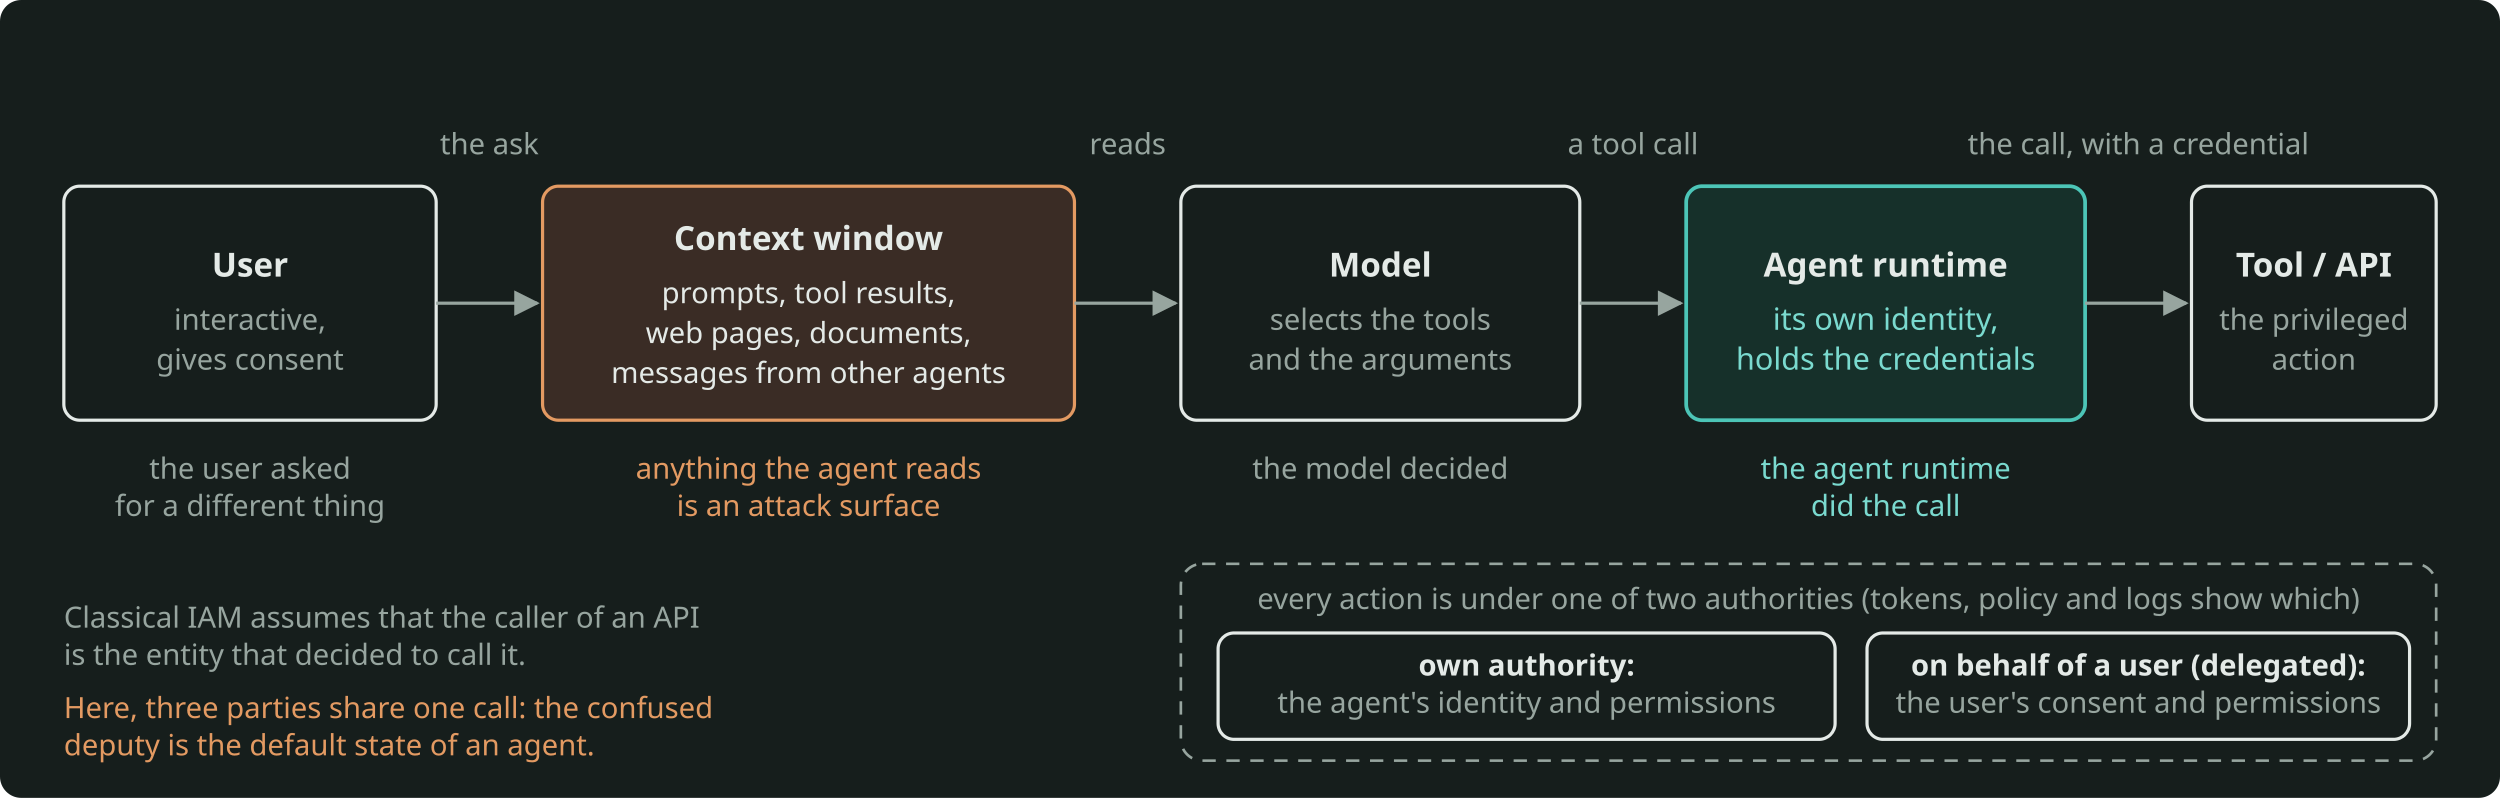
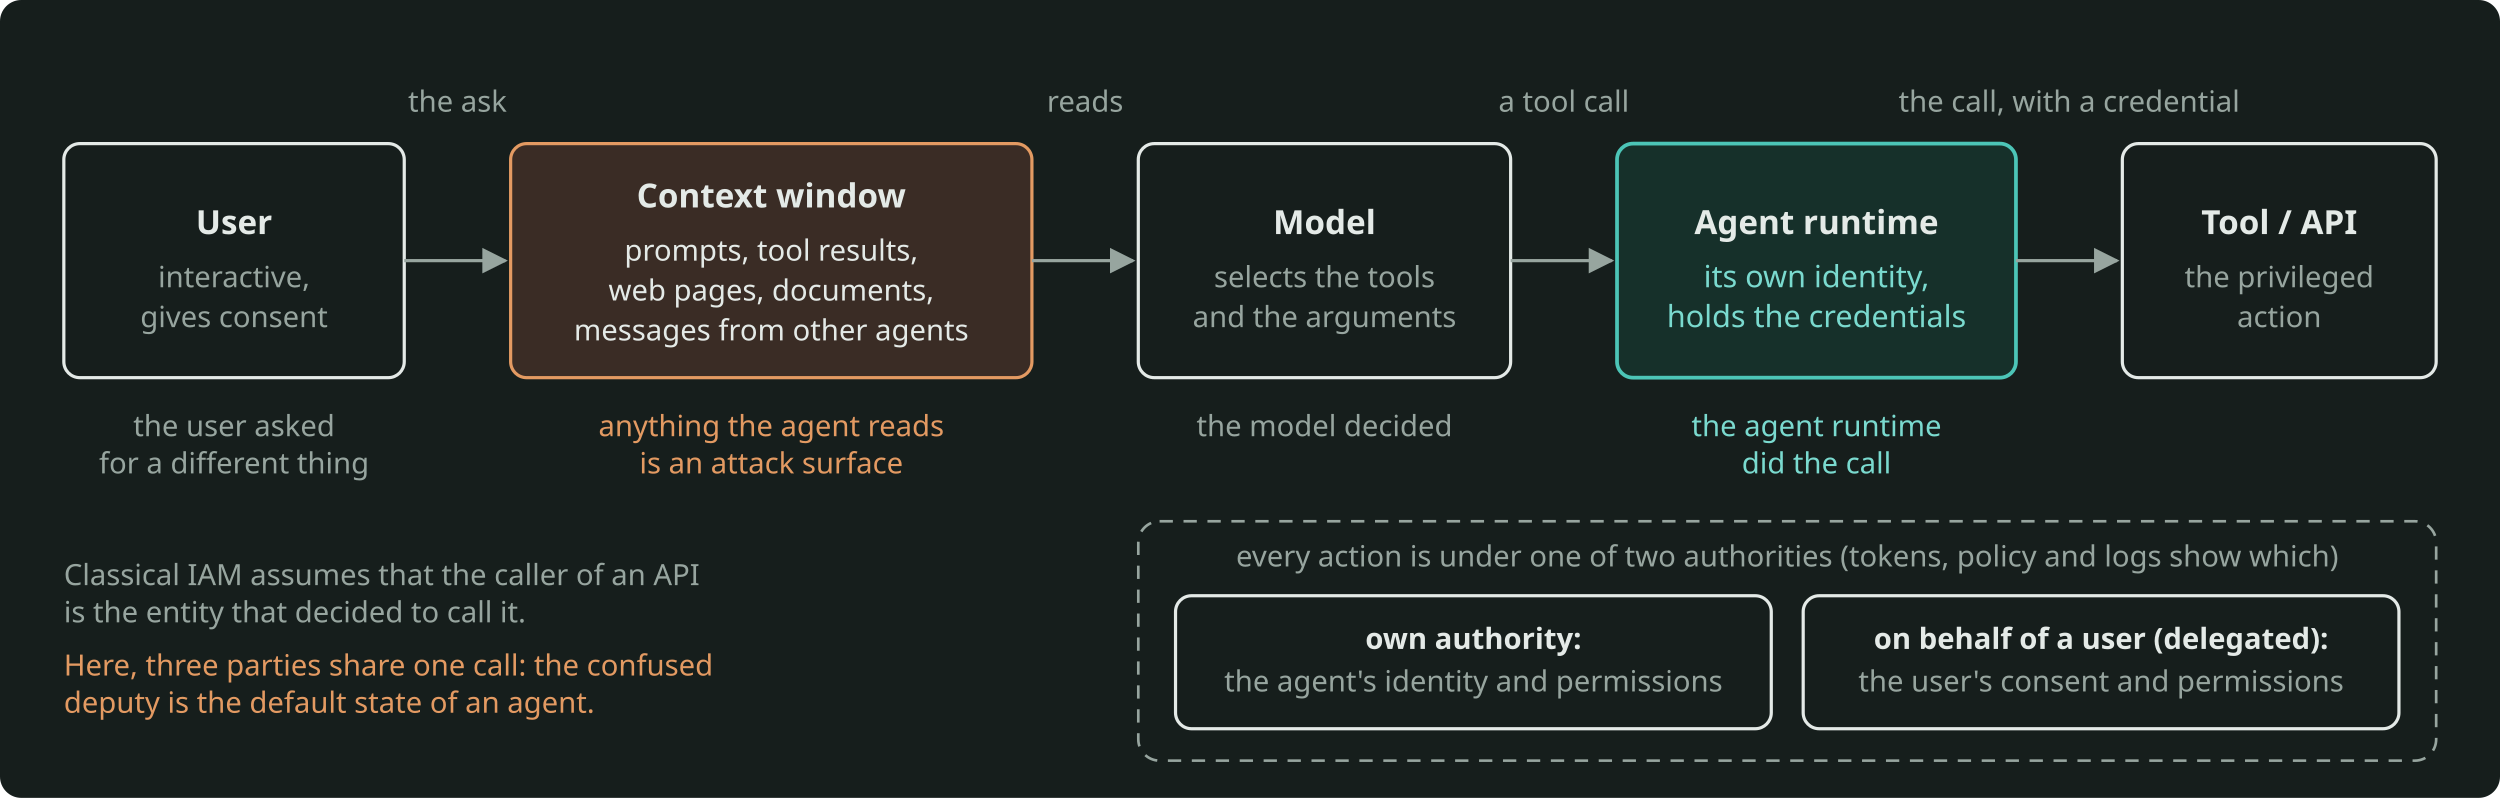
<svg xmlns="http://www.w3.org/2000/svg" width="940" height="300" viewBox="0 0 940 300" role="img" aria-label="Three parties share one tool call: the user asks, the model selects the tool and its arguments from a context window that holds instructions and untrusted data in one channel, and the agent runtime makes the call with a credential, under its own authority or on behalf of the user." style="color: #E4EAE7">
  <rect x="0" y="0" width="940" height="300" rx="8" fill="#161E1C" />
  <defs>
    <marker id="arr" viewBox="0 0 10 10" refX="9" refY="5" markerWidth="8" markerHeight="8" orient="auto-start-reverse">
      <path d="M0 0 L10 5 L0 10 z" fill="#97A59F" />
    </marker>
  </defs>
  <g font-family="Bricolage Grotesque, system-ui, sans-serif" font-size="12.5" fill="currentColor">
    <g font-size="11" fill="#97A59F" text-anchor="middle">
-       <text x="184" y="58">the ask</text>
-       <text x="424" y="58">reads</text>
-       <text x="614" y="58">a tool call</text>
-       <text x="804" y="58">the call, with a credential</text>
+       <text x="172" y="42">the ask</text>
+       <text x="408" y="42">reads</text>
+       <text x="588" y="42">a tool call</text>
+       <text x="778" y="42">the call, with a credential</text>
    </g>
-     <rect x="24" y="70" width="140" height="88" rx="6" fill="none" stroke="currentColor" stroke-width="1.2" />
-     <text x="94" y="104" text-anchor="middle" font-weight="600">User</text>
-     <text x="94" y="124" text-anchor="middle" font-size="11" fill="#97A59F">interactive,</text>
-     <text x="94" y="139" text-anchor="middle" font-size="11" fill="#97A59F">gives consent</text>
-     <rect x="204" y="70" width="200" height="88" rx="6" fill="#3A2C25" stroke="#E39A62" stroke-width="1.2" />
-     <text x="304" y="94" text-anchor="middle" font-weight="600">Context window</text>
-     <text x="304" y="114" text-anchor="middle" font-size="11">prompts, tool results,</text>
-     <text x="304" y="129" text-anchor="middle" font-size="11">web pages, documents,</text>
-     <text x="304" y="144" text-anchor="middle" font-size="11">messages from other agents</text>
-     <rect x="444" y="70" width="150" height="88" rx="6" fill="none" stroke="currentColor" stroke-width="1.2" />
-     <text x="519" y="104" text-anchor="middle" font-weight="600">Model</text>
-     <text x="519" y="124" text-anchor="middle" font-size="11" fill="#97A59F">selects the tools</text>
-     <text x="519" y="139" text-anchor="middle" font-size="11" fill="#97A59F">and the arguments</text>
-     <rect x="634" y="70" width="150" height="88" rx="6" fill="#16302A" stroke="#4CC5B7" stroke-width="1.4" />
-     <text x="709" y="104" text-anchor="middle" font-weight="600">Agent runtime</text>
-     <text x="709" y="124" text-anchor="middle" font-size="11.5" fill="#7ADACF">its own identity,</text>
-     <text x="709" y="139" text-anchor="middle" font-size="11.5" fill="#7ADACF">holds the credentials</text>
-     <rect x="824" y="70" width="92" height="88" rx="6" fill="none" stroke="currentColor" stroke-width="1.2" />
-     <text x="870" y="104" text-anchor="middle" font-weight="600">Tool / API</text>
-     <text x="870" y="124" text-anchor="middle" font-size="11" fill="#97A59F">the privileged</text>
-     <text x="870" y="139" text-anchor="middle" font-size="11" fill="#97A59F">action</text>
+     <rect x="24" y="54" width="128" height="88" rx="6" fill="none" stroke="currentColor" stroke-width="1.2" />
+     <text x="88" y="88" text-anchor="middle" font-weight="600">User</text>
+     <text x="88" y="108" text-anchor="middle" font-size="11" fill="#97A59F">interactive,</text>
+     <text x="88" y="123" text-anchor="middle" font-size="11" fill="#97A59F">gives consent</text>
+     <rect x="192" y="54" width="196" height="88" rx="6" fill="#3A2C25" stroke="#E39A62" stroke-width="1.2" />
+     <text x="290" y="78" text-anchor="middle" font-weight="600">Context window</text>
+     <text x="290" y="98" text-anchor="middle" font-size="11">prompts, tool results,</text>
+     <text x="290" y="113" text-anchor="middle" font-size="11">web pages, documents,</text>
+     <text x="290" y="128" text-anchor="middle" font-size="11">messages from other agents</text>
+     <rect x="428" y="54" width="140" height="88" rx="6" fill="none" stroke="currentColor" stroke-width="1.2" />
+     <text x="498" y="88" text-anchor="middle" font-weight="600">Model</text>
+     <text x="498" y="108" text-anchor="middle" font-size="11" fill="#97A59F">selects the tools</text>
+     <text x="498" y="123" text-anchor="middle" font-size="11" fill="#97A59F">and the arguments</text>
+     <rect x="608" y="54" width="150" height="88" rx="6" fill="#16302A" stroke="#4CC5B7" stroke-width="1.4" />
+     <text x="683" y="88" text-anchor="middle" font-weight="600">Agent runtime</text>
+     <text x="683" y="108" text-anchor="middle" font-size="11.5" fill="#7ADACF">its own identity,</text>
+     <text x="683" y="123" text-anchor="middle" font-size="11.5" fill="#7ADACF">holds the credentials</text>
+     <rect x="798" y="54" width="118" height="88" rx="6" fill="none" stroke="currentColor" stroke-width="1.2" />
+     <text x="857" y="88" text-anchor="middle" font-weight="600">Tool / API</text>
+     <text x="857" y="108" text-anchor="middle" font-size="11" fill="#97A59F">the privileged</text>
+     <text x="857" y="123" text-anchor="middle" font-size="11" fill="#97A59F">action</text>
    <g stroke="#97A59F" stroke-width="1.2" fill="none">
-       <path d="M164 114 L202 114" marker-end="url(#arr)" />
-       <path d="M404 114 L442 114" marker-end="url(#arr)" />
-       <path d="M594 114 L632 114" marker-end="url(#arr)" />
-       <path d="M784 114 L822 114" marker-end="url(#arr)" />
+       <path d="M152 98 L190 98" marker-end="url(#arr)" />
+       <path d="M388 98 L426 98" marker-end="url(#arr)" />
+       <path d="M568 98 L606 98" marker-end="url(#arr)" />
+       <path d="M758 98 L796 98" marker-end="url(#arr)" />
    </g>
    <g font-size="11" text-anchor="middle">
-       <text x="94" y="180" fill="#97A59F">the user asked</text>
-       <text x="94" y="194" fill="#97A59F">for a different thing</text>
-       <text x="304" y="180" fill="#E39A62">anything the agent reads</text>
-       <text x="304" y="194" fill="#E39A62">is an attack surface</text>
-       <text x="519" y="180" fill="#97A59F">the model decided</text>
-       <text x="709" y="180" fill="#7ADACF">the agent runtime</text>
-       <text x="709" y="194" fill="#7ADACF">did the call</text>
+       <text x="88" y="164" fill="#97A59F">the user asked</text>
+       <text x="88" y="178" fill="#97A59F">for a different thing</text>
+       <text x="290" y="164" fill="#E39A62">anything the agent reads</text>
+       <text x="290" y="178" fill="#E39A62">is an attack surface</text>
+       <text x="498" y="164" fill="#97A59F">the model decided</text>
+       <text x="683" y="164" fill="#7ADACF">the agent runtime</text>
+       <text x="683" y="178" fill="#7ADACF">did the call</text>
    </g>
    <g font-size="11" fill="#97A59F">
-       <text x="24" y="236">Classical IAM assumes that the caller of an API</text>
-       <text x="24" y="250">is the entity that decided to call it.</text>
-       <text x="24" y="270" fill="#E39A62">Here, three parties share one call: the confused</text>
-       <text x="24" y="284" fill="#E39A62">deputy is the default state of an agent.</text>
+       <text x="24" y="220">Classical IAM assumes that the caller of an API</text>
+       <text x="24" y="234">is the entity that decided to call it.</text>
+       <text x="24" y="254" fill="#E39A62">Here, three parties share one call: the confused</text>
+       <text x="24" y="268" fill="#E39A62">deputy is the default state of an agent.</text>
    </g>
-     <rect x="444" y="212" width="472" height="74" rx="8" fill="none" stroke="#97A59F" stroke-width="1" stroke-dasharray="5 4" />
-     <text x="680" y="229" text-anchor="middle" font-size="11" fill="#97A59F">every action is under one of two authorities (tokens, policy and logs show which)</text>
-     <rect x="458" y="238" width="232" height="40" rx="6" fill="none" stroke="currentColor" stroke-width="1.2" />
-     <text x="574" y="254" text-anchor="middle" font-size="11" font-weight="600">own authority:</text>
-     <text x="574" y="268" text-anchor="middle" font-size="11" fill="#97A59F">the agent's identity and permissions</text>
-     <rect x="702" y="238" width="204" height="40" rx="6" fill="none" stroke="currentColor" stroke-width="1.2" />
-     <text x="804" y="254" text-anchor="middle" font-size="11" font-weight="600">on behalf of a user (delegated):</text>
-     <text x="804" y="268" text-anchor="middle" font-size="11" fill="#97A59F">the user's consent and permissions</text>
+     <rect x="428" y="196" width="488" height="90" rx="8" fill="none" stroke="#97A59F" stroke-width="1" stroke-dasharray="5 4" />
+     <text x="672" y="213" text-anchor="middle" font-size="11" fill="#97A59F">every action is under one of two authorities (tokens, policy and logs show which)</text>
+     <rect x="442" y="224" width="224" height="50" rx="6" fill="none" stroke="currentColor" stroke-width="1.2" />
+     <text x="554" y="244" text-anchor="middle" font-size="11" font-weight="600">own authority:</text>
+     <text x="554" y="260" text-anchor="middle" font-size="11" fill="#97A59F">the agent's identity and permissions</text>
+     <rect x="678" y="224" width="224" height="50" rx="6" fill="none" stroke="currentColor" stroke-width="1.2" />
+     <text x="790" y="244" text-anchor="middle" font-size="11" font-weight="600">on behalf of a user (delegated):</text>
+     <text x="790" y="260" text-anchor="middle" font-size="11" fill="#97A59F">the user's consent and permissions</text>
  </g>
</svg>
